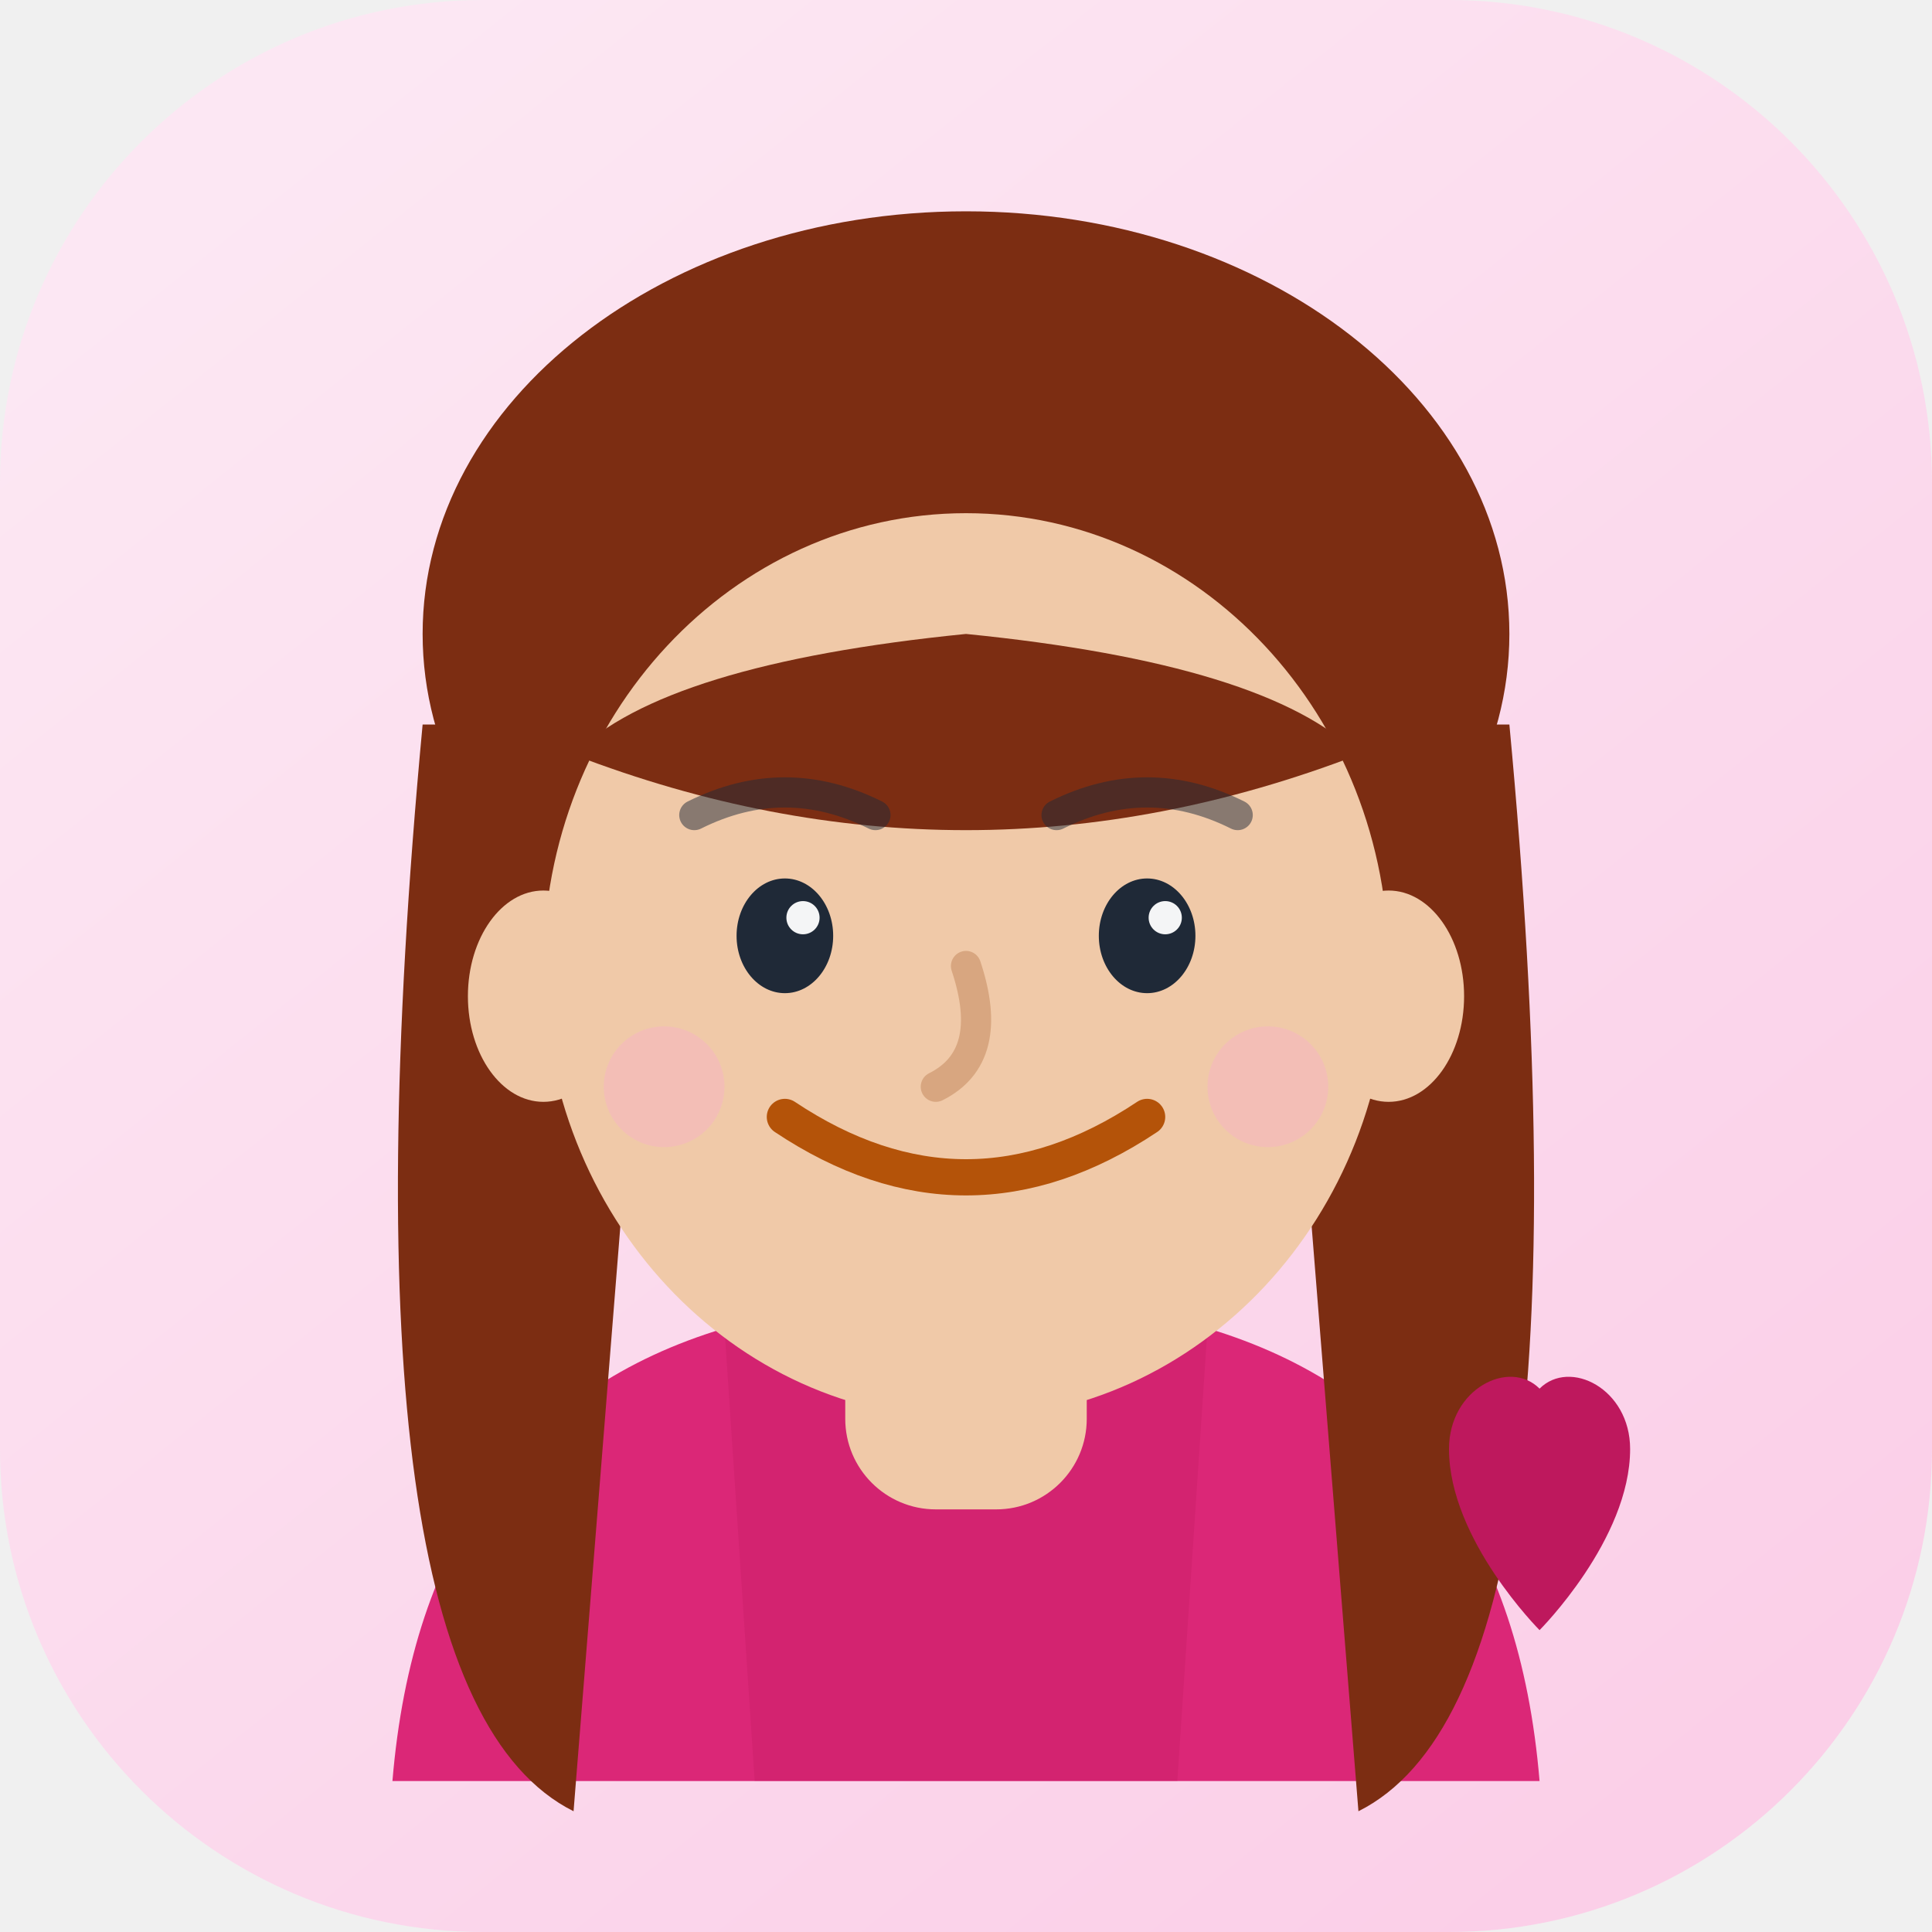
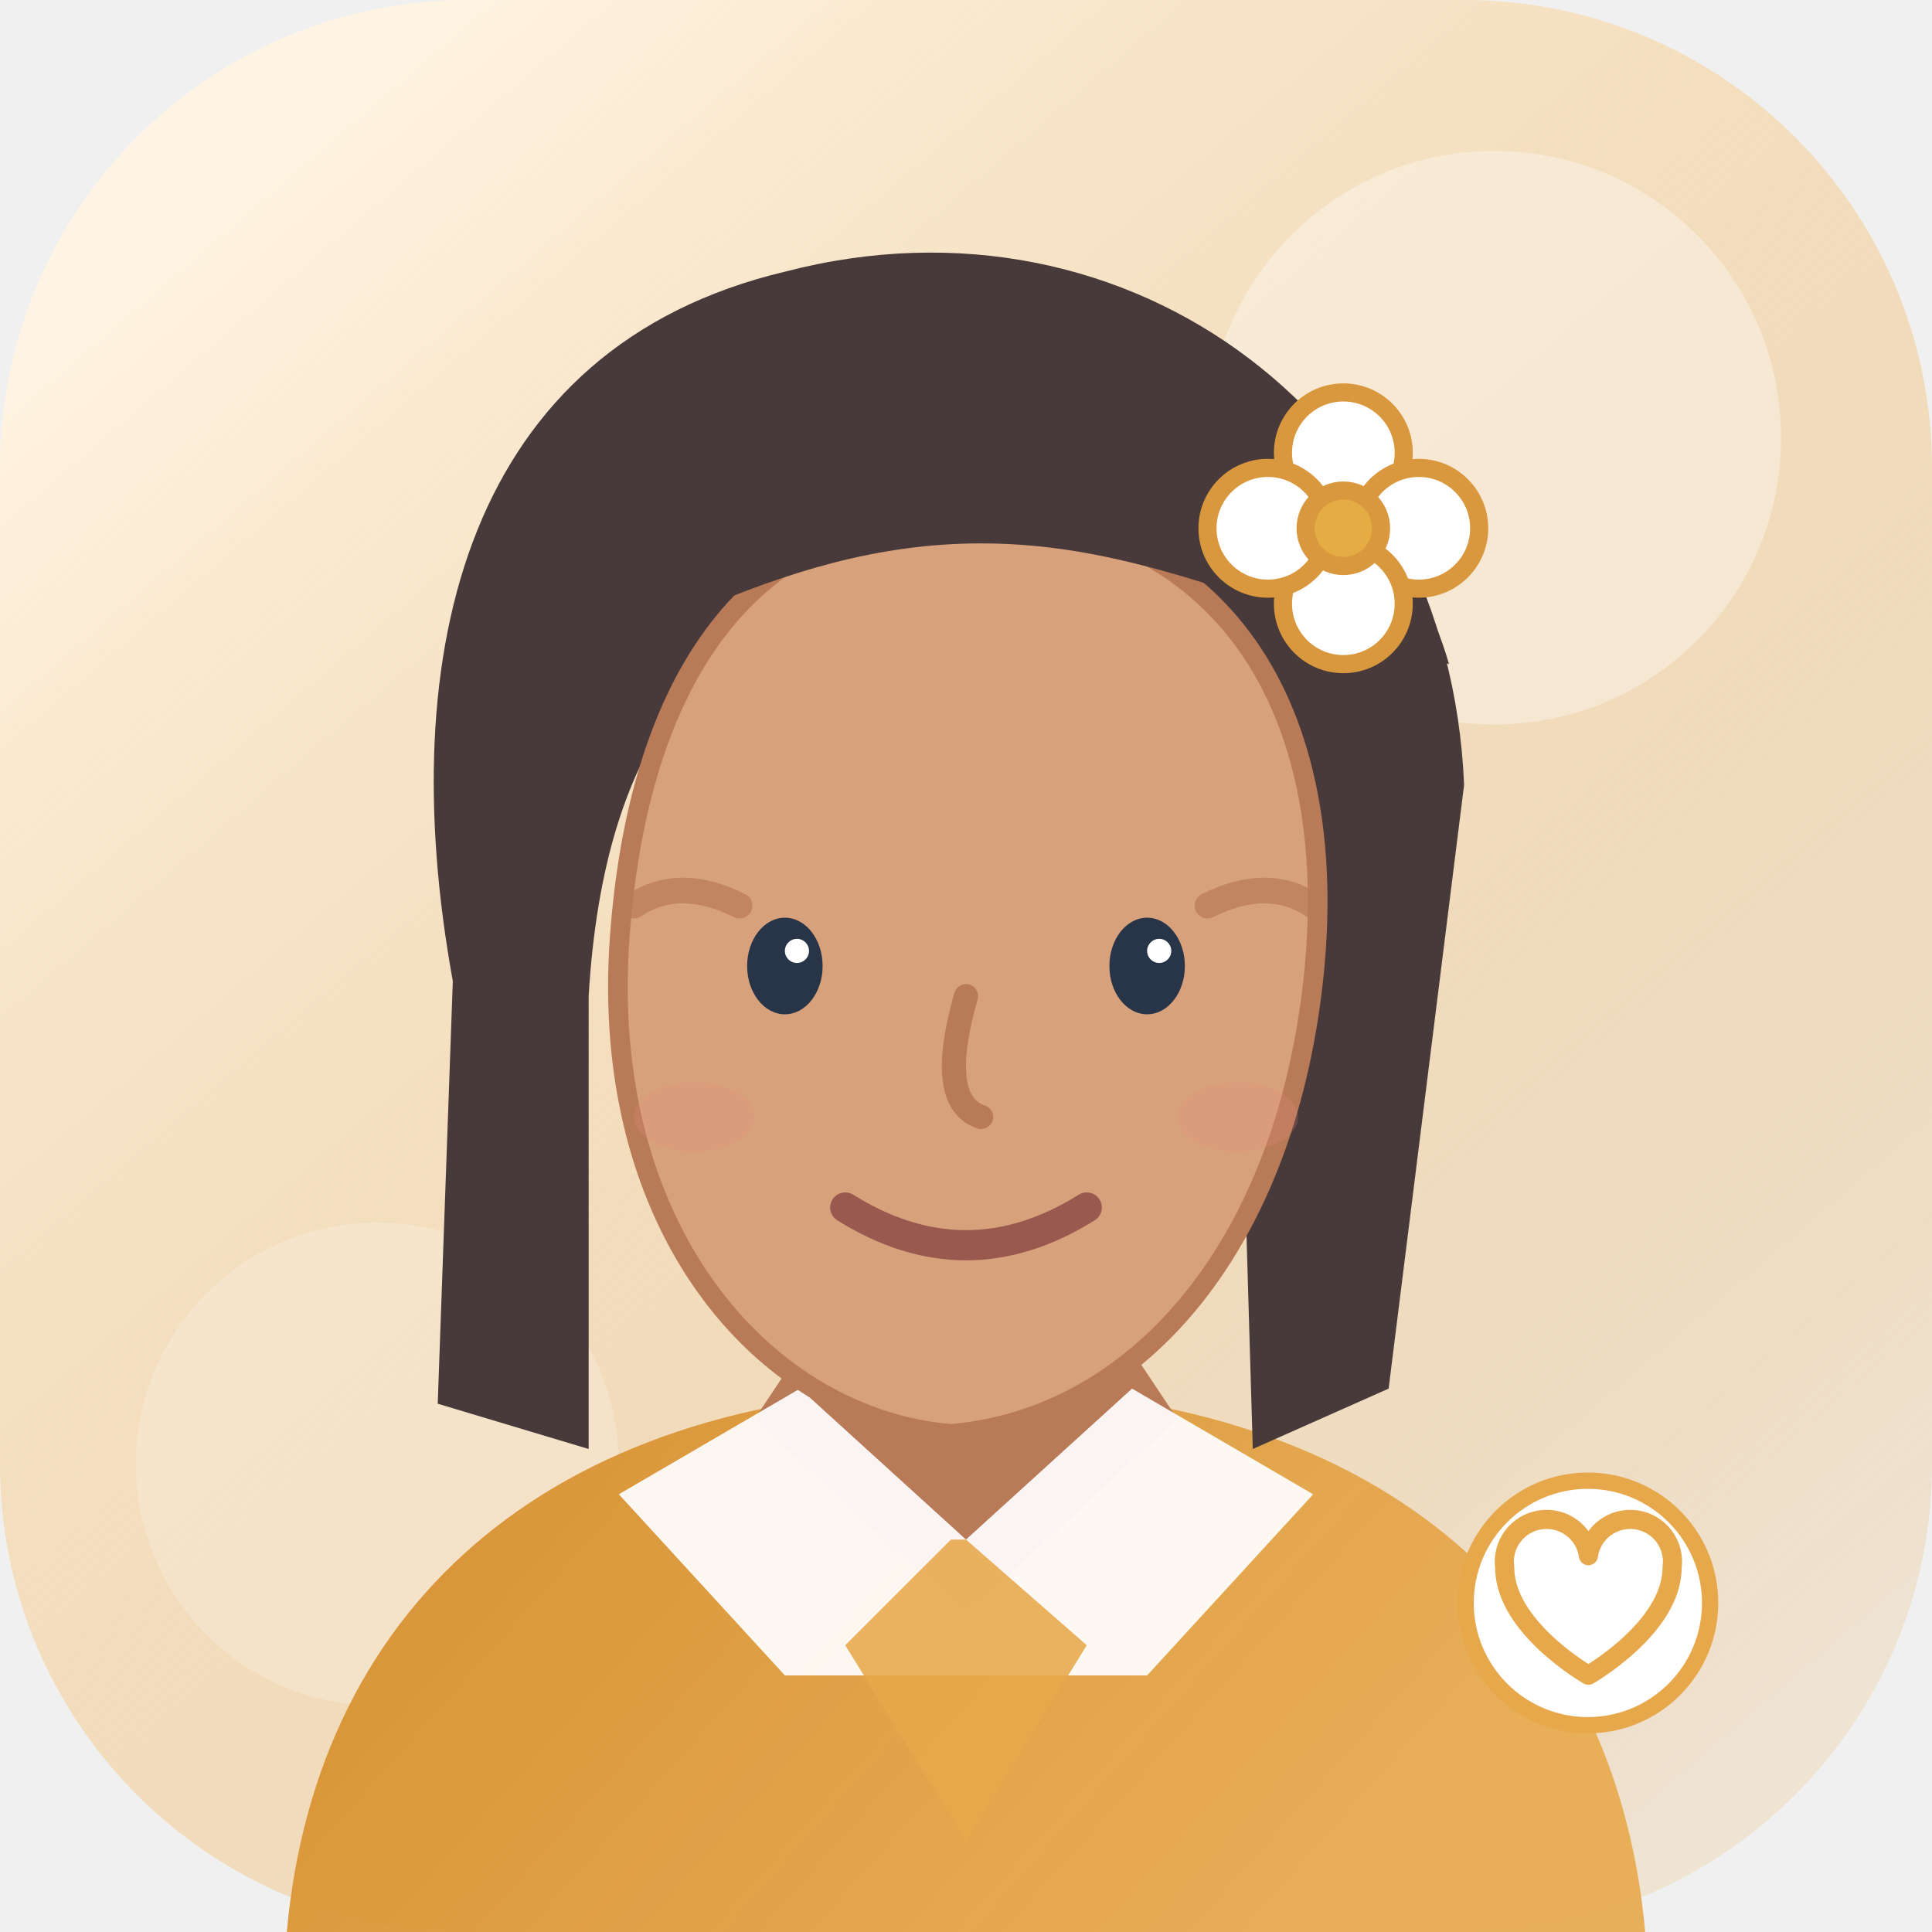
<svg xmlns="http://www.w3.org/2000/svg" viewBox="0 0 128 128" role="img" aria-label="parenting-companion">
  <defs>
-     <linearGradient id="bg-parenting-companion" x1="20" y1="8" x2="110" y2="120" gradientUnits="userSpaceOnUse">
-       <stop stop-color="#FCE7F3" />
-       <stop offset="1" stop-color="#FBCFE8" />
+     <linearGradient id="bg" x1="16" y1="10" x2="112" y2="122" gradientUnits="userSpaceOnUse">
+       <stop stop-color="#FFF4E3" />
+       <stop offset="1" stop-color="#E7A84B" stop-opacity=".18" />
+     </linearGradient>
+     <linearGradient id="coat" x1="42" y1="86" x2="87" y2="126" gradientUnits="userSpaceOnUse">
+       <stop stop-color="#D99538" />
+       <stop offset="1" stop-color="#E7A84B" stop-opacity=".9" />
    </linearGradient>
  </defs>
-   <rect width="128" height="128" rx="32" fill="url(#bg-parenting-companion)" />
-   <path d="M26 118 Q28 94 48 88 Q64 84 80 88 Q100 94 102 118 Z" fill="#DB2777" />
-   <path d="M48 88 Q64 96 80 88 L78 118 H50 Z" fill="#BE185D" opacity="0.28" />
-   <ellipse cx="64" cy="42" rx="36" ry="28" fill="#7C2D12" />
-   <path d="M28 48 Q22 112 38 120 L42 70 Q64 80 86 70 L90 120 Q106 112 100 48 Z" fill="#7C2D12" />
-   <rect x="56" y="86" width="16" height="14" rx="6" fill="#F0C9A8" />
-   <ellipse cx="64" cy="64" rx="28" ry="30" fill="#F0C9A8" />
-   <ellipse cx="36" cy="66" rx="5" ry="7" fill="#F0C9A8" />
-   <ellipse cx="92" cy="66" rx="5" ry="7" fill="#F0C9A8" />
-   <path d="M38 50 Q64 60 90 50 Q84 44 64 42 Q44 44 38 50Z" fill="#7C2D12" />
-   <ellipse cx="52" cy="62" rx="3.2" ry="3.8" fill="#1F2937" />
-   <ellipse cx="76" cy="62" rx="3.2" ry="3.8" fill="#1F2937" />
-   <circle cx="53.2" cy="60.8" r="1.1" fill="#fff" opacity="0.95" />
-   <circle cx="77.2" cy="60.8" r="1.1" fill="#fff" opacity="0.95" />
-   <path d="M46 54 Q52 51 58 54" fill="none" stroke="#1F2937" stroke-width="2" stroke-linecap="round" opacity="0.5" />
-   <path d="M70 54 Q76 51 82 54" fill="none" stroke="#1F2937" stroke-width="2" stroke-linecap="round" opacity="0.5" />
-   <path d="M64 64 Q66 70 62 72" fill="none" stroke="#C08457" stroke-width="2" stroke-linecap="round" opacity="0.5" />
-   <path d="M52 74 Q64 82 76 74" fill="none" stroke="#B45309" stroke-width="2.4" stroke-linecap="round" />
-   <circle cx="44" cy="72" r="4" fill="#F9A8D4" opacity="0.32" />
-   <circle cx="84" cy="72" r="4" fill="#F9A8D4" opacity="0.32" />
-   <path d="M96 96 C96 92 100 90 102 92 C104 90 108 92 108 96 C108 102 102 108 102 108 C102 108 96 102 96 96Z" fill="#BE185D" />
+   <rect width="128" height="128" rx="31" fill="url(#bg)" />
+   <circle cx="99" cy="29" r="19" fill="#fff" opacity=".34" />
+   <circle cx="25" cy="97" r="16" fill="#fff" opacity=".2" />
+   <path d="M19 128c2-22 18-36 45-36s43 14 45 36z" fill="url(#coat)" />
+   <path d="M50 94l14 13 14-13-4-6H54z" fill="#B97B57" />
+   <path d="M53 92l11 10 11-10 12 7-11 12H52l-11-12z" fill="#fff" opacity=".92" />
+   <path d="M63 102l-7 7 8 13 8-13-8-7z" fill="#E7A84B" opacity=".88" />
+   <path d="M30 65c-4-22 1-42 22-47 23-6 44 10 45 34l-5 40-9 4-1-34c-3-18-11-24-22-23-13 1-20 10-21 27v30l-10-3z" fill="#483A3A" />
+   <path d="M64 34C81 34 89 47 87 65 85 83 75 94 63 95 51 94 40 82 41 63 42 46 49 34 64 34z" fill="#D7A17B" stroke="#B97B57" stroke-width="1.3" />
+   <path d="M42 60q3-2 7 0m31 0q4-2 7 0" fill="none" stroke="#B97B57" stroke-width="1.7" stroke-linecap="round" opacity=".72" />
+   <ellipse cx="52" cy="64" rx="2.5" ry="3.2" fill="#283447" />
+   <ellipse cx="76" cy="64" rx="2.5" ry="3.2" fill="#283447" />
+   <circle cx="52.8" cy="63" r=".8" fill="#fff" />
+   <circle cx="76.8" cy="63" r=".8" fill="#fff" />
+   <path d="M64 66q-2 7 1 8" fill="none" stroke="#B97B57" stroke-width="1.6" stroke-linecap="round" />
+   <path d="M56 80q8 5 16 0" fill="none" stroke="#9A594F" stroke-width="2" stroke-linecap="round" />
+   <ellipse cx="46" cy="74" rx="4" ry="2.3" fill="#E98783" opacity=".2" />
+   <ellipse cx="82" cy="74" rx="4" ry="2.3" fill="#E98783" opacity=".2" />
+   <path d="M30 47c4-16 14-23 26-22 7-7 21-4 26 6 7 0 12 6 14 13-13-4-21-8-31-8-14 0-24 8-35 11z" fill="#483A3A" />
+   <g transform="translate(89 35)" fill="#FFF" stroke="#D9983D" stroke-width="1.2">
+     <circle cy="-5" r="4" />
+     <circle cx="5" r="4" />
+     <circle cy="5" r="4" />
+     <circle cx="-5" r="4" />
+     <circle r="2.5" fill="#E4AC43" />
+   </g>
+   <g transform="translate(98 99) scale(.9)" fill="none" stroke="#E7A84B" stroke-width="1.6" stroke-linecap="round" stroke-linejoin="round">
+     <circle cx="8" cy="8" r="9" fill="#fff" stroke-width="1.2" />
+     <g transform="translate(1 1) scale(.88)">
+       <path d="M8 14S1 10 1 5a3.5 3.5 0 0 1 7-1 3.5 3.5 0 0 1 7 1c0 5-7 9-7 9z" />
+     </g>
+   </g>
</svg>
